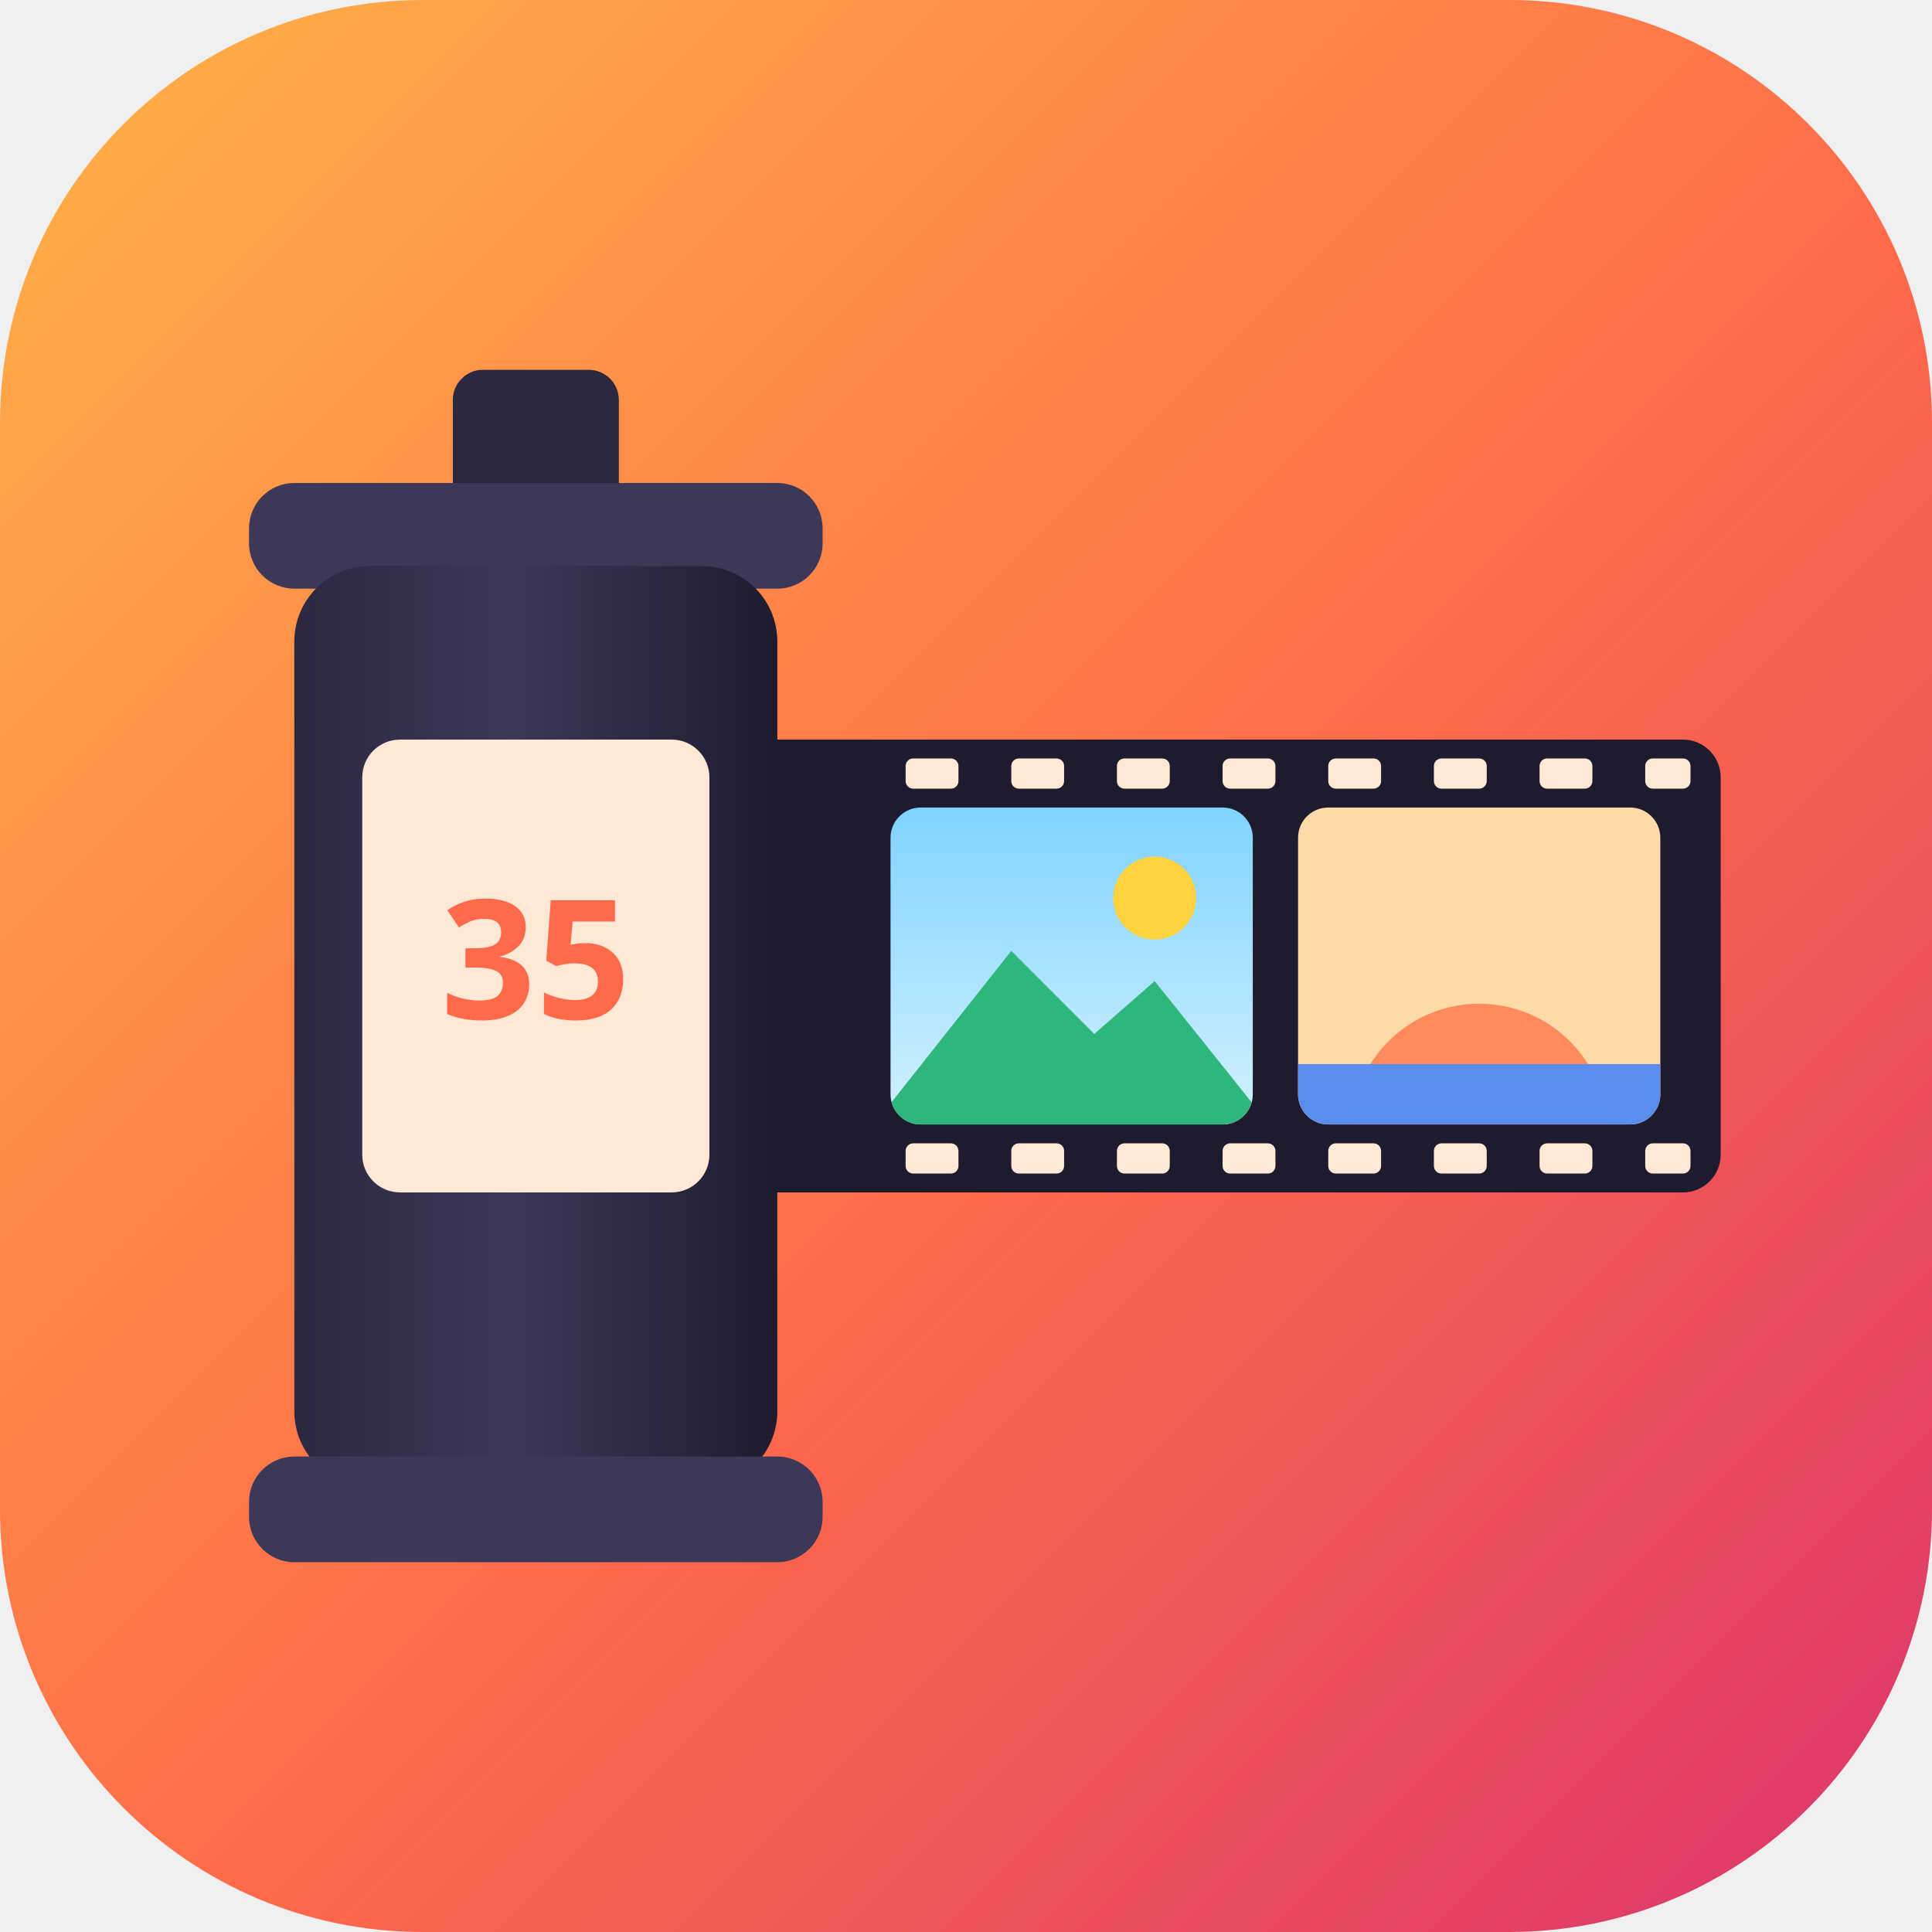
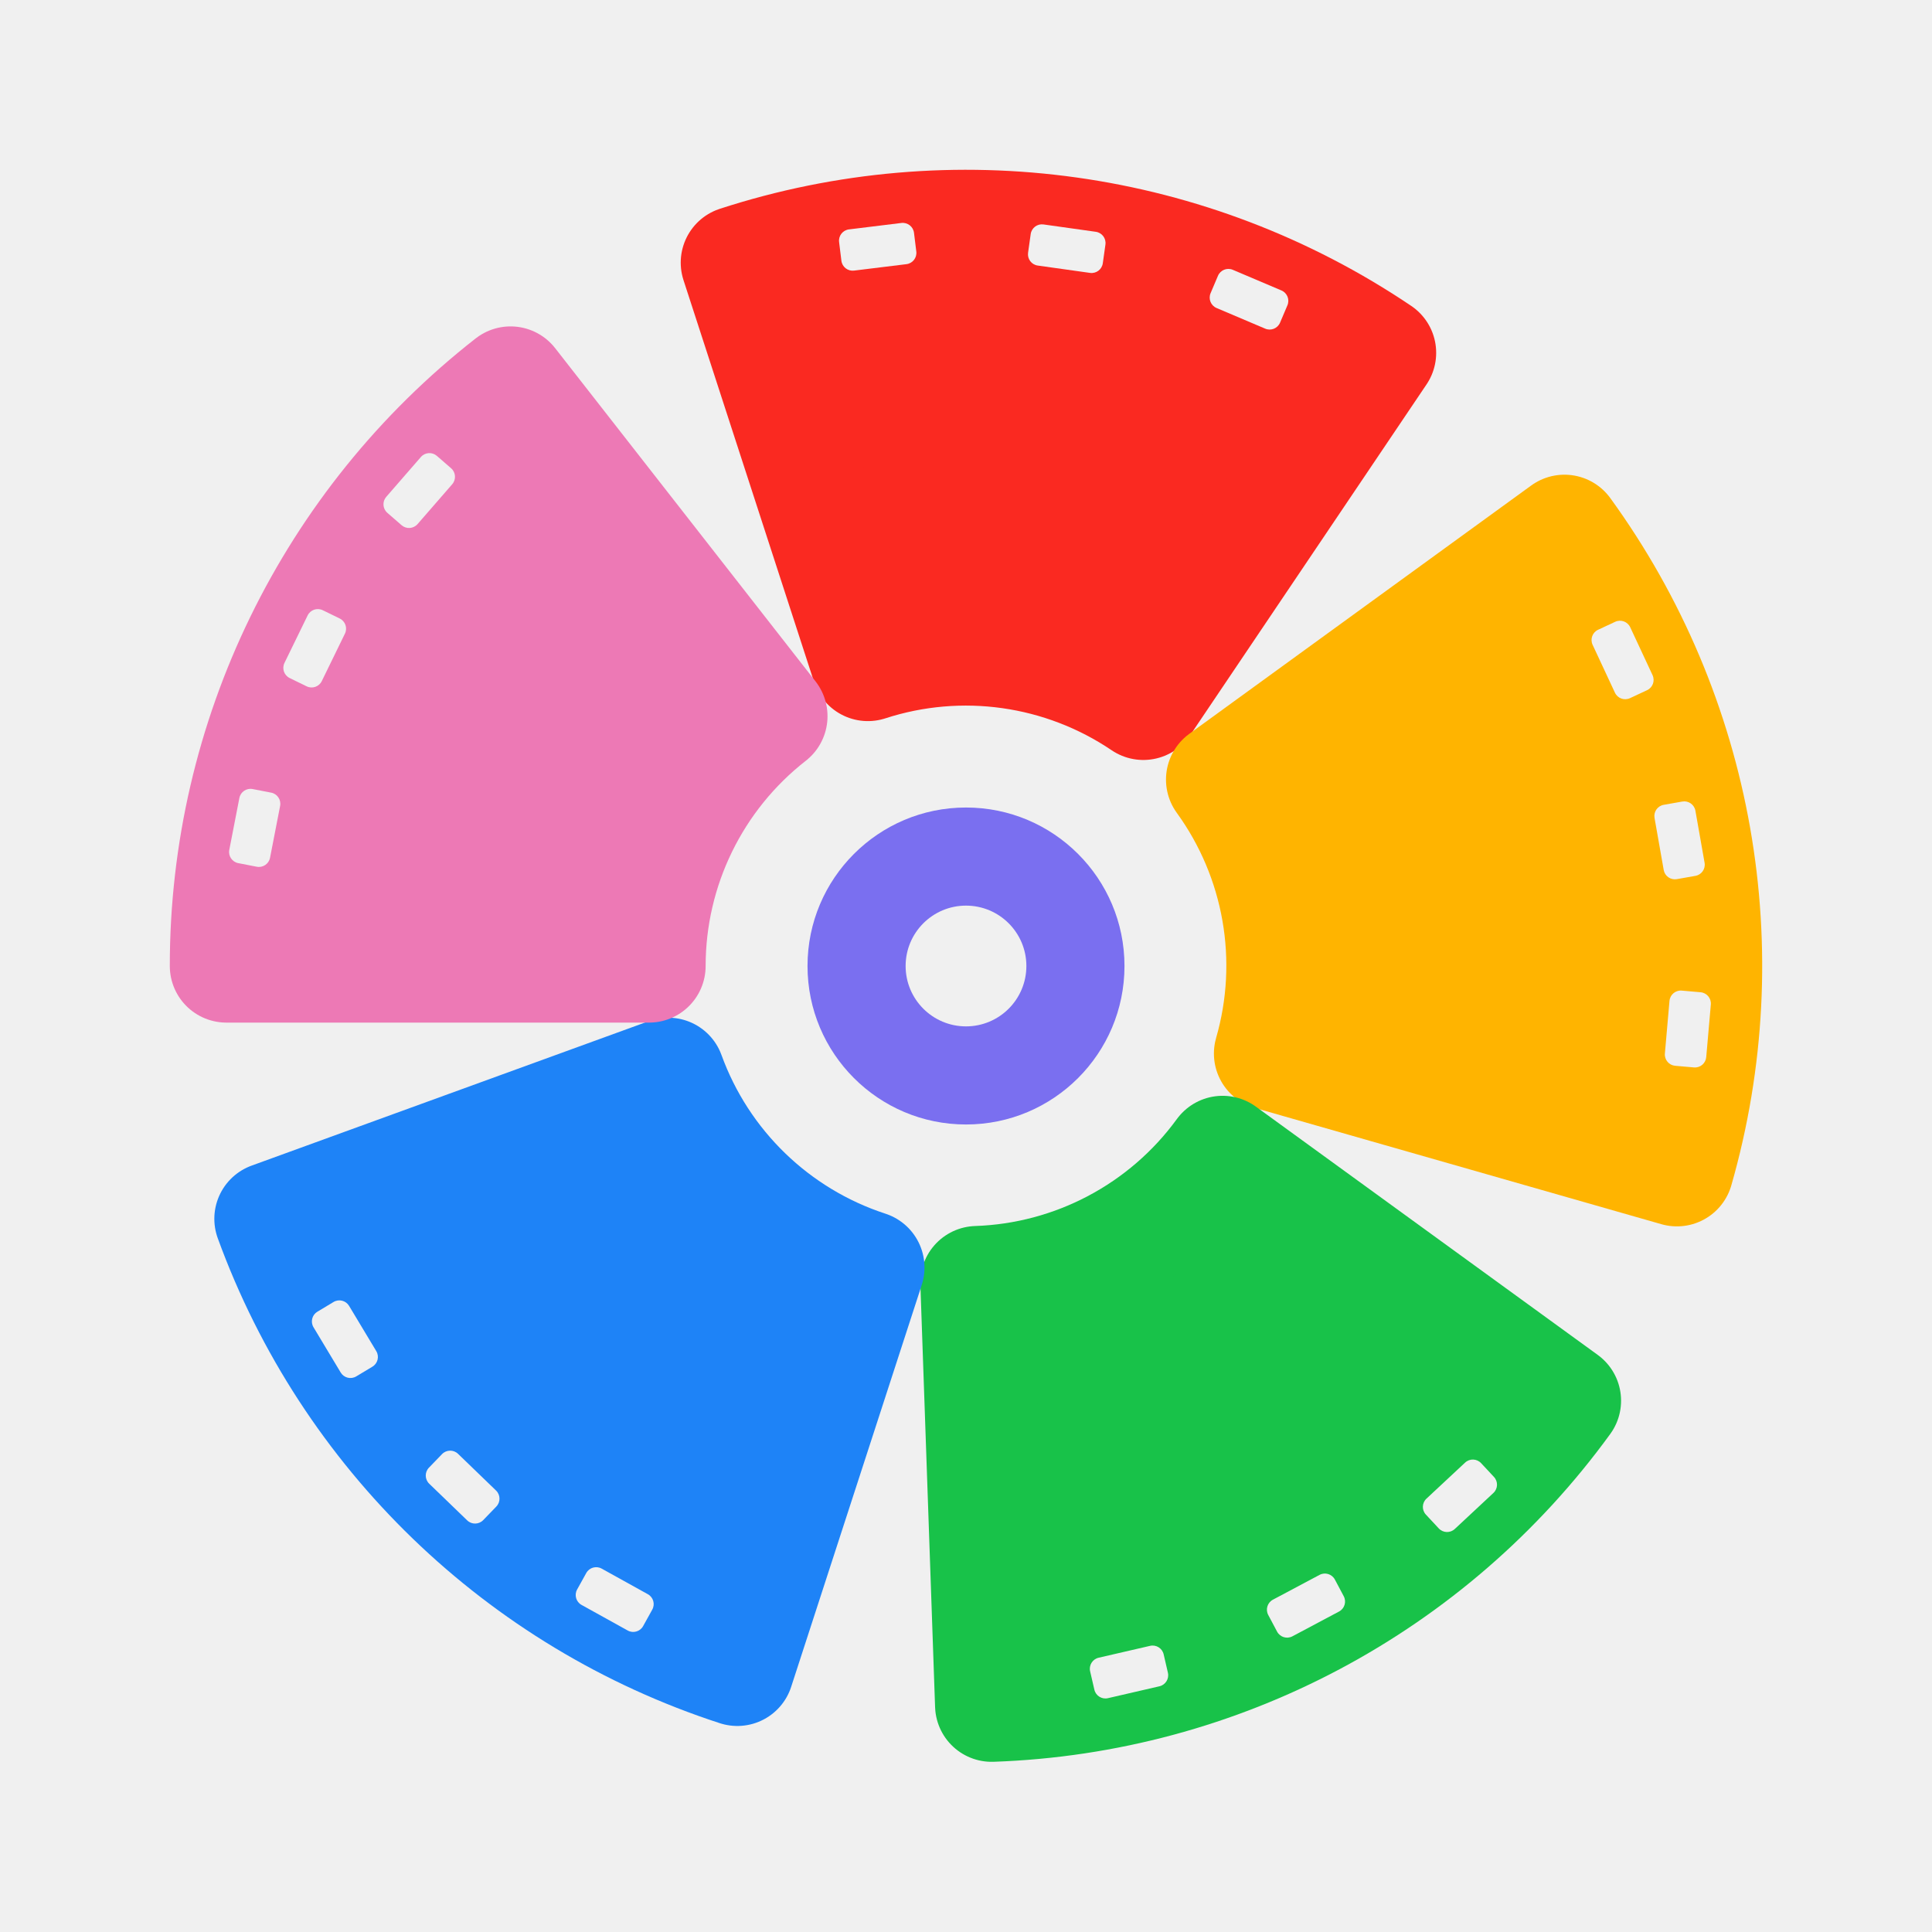
<svg xmlns="http://www.w3.org/2000/svg" viewBox="0 0 512 512">
  <defs>
-     <linearGradient id="bg" x1="0" y1="0" x2="1" y2="1">
-       <stop offset="0" stop-color="#FFB347" />
-       <stop offset="0.55" stop-color="#FF6B4A" />
-       <stop offset="1" stop-color="#D9346C" />
-     </linearGradient>
-     <linearGradient id="can" x1="0" y1="0" x2="1" y2="0">
-       <stop offset="0" stop-color="#2C2840" />
-       <stop offset="0.45" stop-color="#3D3858" />
-       <stop offset="1" stop-color="#1E1B2E" />
-     </linearGradient>
-     <linearGradient id="sky" x1="0" y1="0" x2="0" y2="1">
-       <stop offset="0" stop-color="#7FD3FF" />
-       <stop offset="1" stop-color="#D2F1FF" />
-     </linearGradient>
-     <clipPath id="f1">
-       <rect x="236" y="214" width="96" height="84" rx="8" />
-     </clipPath>
-     <clipPath id="f2">
-       <rect x="344" y="214" width="96" height="84" rx="8" />
-     </clipPath>
+     <mask id="m">
+       <rect width="512" height="512" fill="white" />
+       <rect x="222.6" y="59.9" width="20" height="11" rx="3" transform="rotate(-7.0 232.6 65.4)" fill="black" />
+       <rect x="272.7" y="60.4" width="20" height="11" rx="3" transform="rotate(8.0 282.7 65.9)" fill="black" />
+       <rect x="321.0" y="73.8" width="20" height="11" rx="3" transform="rotate(23.0 331.0 79.3)" fill="black" />
+       <rect x="420.0" y="169.4" width="20" height="11" rx="3" transform="rotate(65.0 430.0 174.9)" fill="black" />
+       <rect x="435.1" y="217.2" width="20" height="11" rx="3" transform="rotate(80.0 445.1 222.7)" fill="black" />
+       <rect x="437.3" y="267.2" width="20" height="11" rx="3" transform="rotate(95.0 447.3 272.7)" fill="black" />
+       <rect x="376.9" y="390.9" width="20" height="11" rx="3" transform="rotate(137.0 386.9 396.4)" fill="black" />
+       <rect x="336.1" y="420.0" width="20" height="11" rx="3" transform="rotate(152.0 346.1 425.5)" fill="black" />
+       <rect x="289.2" y="437.6" width="20" height="11" rx="3" transform="rotate(167.0 299.2 443.1)" fill="black" />
+       <rect x="152.9" y="418.4" width="20" height="11" rx="3" transform="rotate(209.0 162.9 423.9)" fill="black" />
+       <rect x="112.6" y="388.6" width="20" height="11" rx="3" transform="rotate(224.0 122.6 394.1)" fill="black" />
+       <rect x="81.4" y="349.4" width="20" height="11" rx="3" transform="rotate(239.0 91.4 354.9)" fill="black" />
+       <rect x="57.5" y="213.9" width="20" height="11" rx="3" transform="rotate(281.0 67.5 219.4)" fill="black" />
+       <rect x="73.4" y="166.3" width="20" height="11" rx="3" transform="rotate(296.0 83.4 171.8)" fill="black" />
+       <rect x="101.1" y="124.5" width="20" height="11" rx="3" transform="rotate(311.0 111.1 130.0)" fill="black" />
+     </mask>
+     <mask id="h">
+       <rect width="512" height="512" fill="white" />
+       <circle cx="256" cy="256" r="16" fill="black" />
+     </mask>
  </defs>
-   <rect width="512" height="512" rx="112" fill="url(#bg)" />
-   <rect x="180" y="196" width="276" height="120" rx="10" fill="#1E1B2E" />
-   <g fill="#FFE9D6">
-     <rect x="240" y="201" width="14" height="8" rx="2" />
-     <rect x="268" y="201" width="14" height="8" rx="2" />
-     <rect x="296" y="201" width="14" height="8" rx="2" />
-     <rect x="324" y="201" width="14" height="8" rx="2" />
-     <rect x="352" y="201" width="14" height="8" rx="2" />
-     <rect x="380" y="201" width="14" height="8" rx="2" />
-     <rect x="408" y="201" width="14" height="8" rx="2" />
-     <rect x="436" y="201" width="12" height="8" rx="2" />
-     <rect x="240" y="303" width="14" height="8" rx="2" />
-     <rect x="268" y="303" width="14" height="8" rx="2" />
-     <rect x="296" y="303" width="14" height="8" rx="2" />
-     <rect x="324" y="303" width="14" height="8" rx="2" />
-     <rect x="352" y="303" width="14" height="8" rx="2" />
-     <rect x="380" y="303" width="14" height="8" rx="2" />
-     <rect x="408" y="303" width="14" height="8" rx="2" />
-     <rect x="436" y="303" width="12" height="8" rx="2" />
+   <g mask="url(#m)">
+     <path d="M195.4,69.6 A196,196 0 0 1 365.6,93.5 L303.0,186.4 A84,84 0 0 0 230.0,176.1 Z" fill="#FA2921" stroke="#FA2921" stroke-width="30" stroke-linejoin="round" />
+     <path d="M414.6,140.8 A196,196 0 0 1 444.4,310.0 L336.7,279.2 A84,84 0 0 0 324.0,206.6 Z" fill="#FFB400" stroke="#FFB400" stroke-width="30" stroke-linejoin="round" />
+     <path d="M414.6,371.2 A196,196 0 0 1 262.8,451.9 L258.9,339.9 A84,84 0 0 0 324.0,305.4 Z" fill="#18C249" stroke="#18C249" stroke-width="30" stroke-linejoin="round" />
+     <path d="M195.4,442.4 A196,196 0 0 1 71.8,323.0 L177.1,284.7 A84,84 0 0 0 230.0,335.9 Z" fill="#1E83F7" stroke="#1E83F7" stroke-width="30" stroke-linejoin="round" />
+     <path d="M60.0,256.0 A196,196 0 0 1 135.3,101.5 L204.3,189.8 A84,84 0 0 0 172.0,256.0 Z" fill="#ED79B5" stroke="#ED79B5" stroke-width="30" stroke-linejoin="round" />
  </g>
-   <g clip-path="url(#f1)">
-     <rect x="236" y="214" width="96" height="84" fill="url(#sky)" />
-     <circle cx="306" cy="238" r="11" fill="#FFD23F" />
-     <path d="M230 300 L268 252 L290 274 L306 260 L338 300 Z" fill="#2FB67C" />
-   </g>
-   <g clip-path="url(#f2)">
-     <rect x="344" y="214" width="96" height="84" fill="#FFD9A8" />
-     <circle cx="392" cy="300" r="34" fill="#FF8A5C" />
-     <rect x="344" y="282" width="96" height="16" fill="#5B8DEF" />
-   </g>
-   <rect x="120" y="98" width="44" height="40" rx="8" fill="#2C2840" />
-   <rect x="66" y="128" width="152" height="28" rx="12" fill="#3D3858" />
-   <rect x="78" y="150" width="128" height="244" rx="20" fill="url(#can)" />
-   <rect x="66" y="386" width="152" height="28" rx="12" fill="#3D3858" />
-   <rect x="96" y="196" width="92" height="120" rx="10" fill="#FFE9D6" />
-   <text x="142" y="270" font-family="sans-serif" font-weight="800" font-size="44" text-anchor="middle" fill="#FF6B4A">35</text>
+   <circle cx="256" cy="256" r="42" fill="#7A6FF0" mask="url(#h)" />
</svg>
